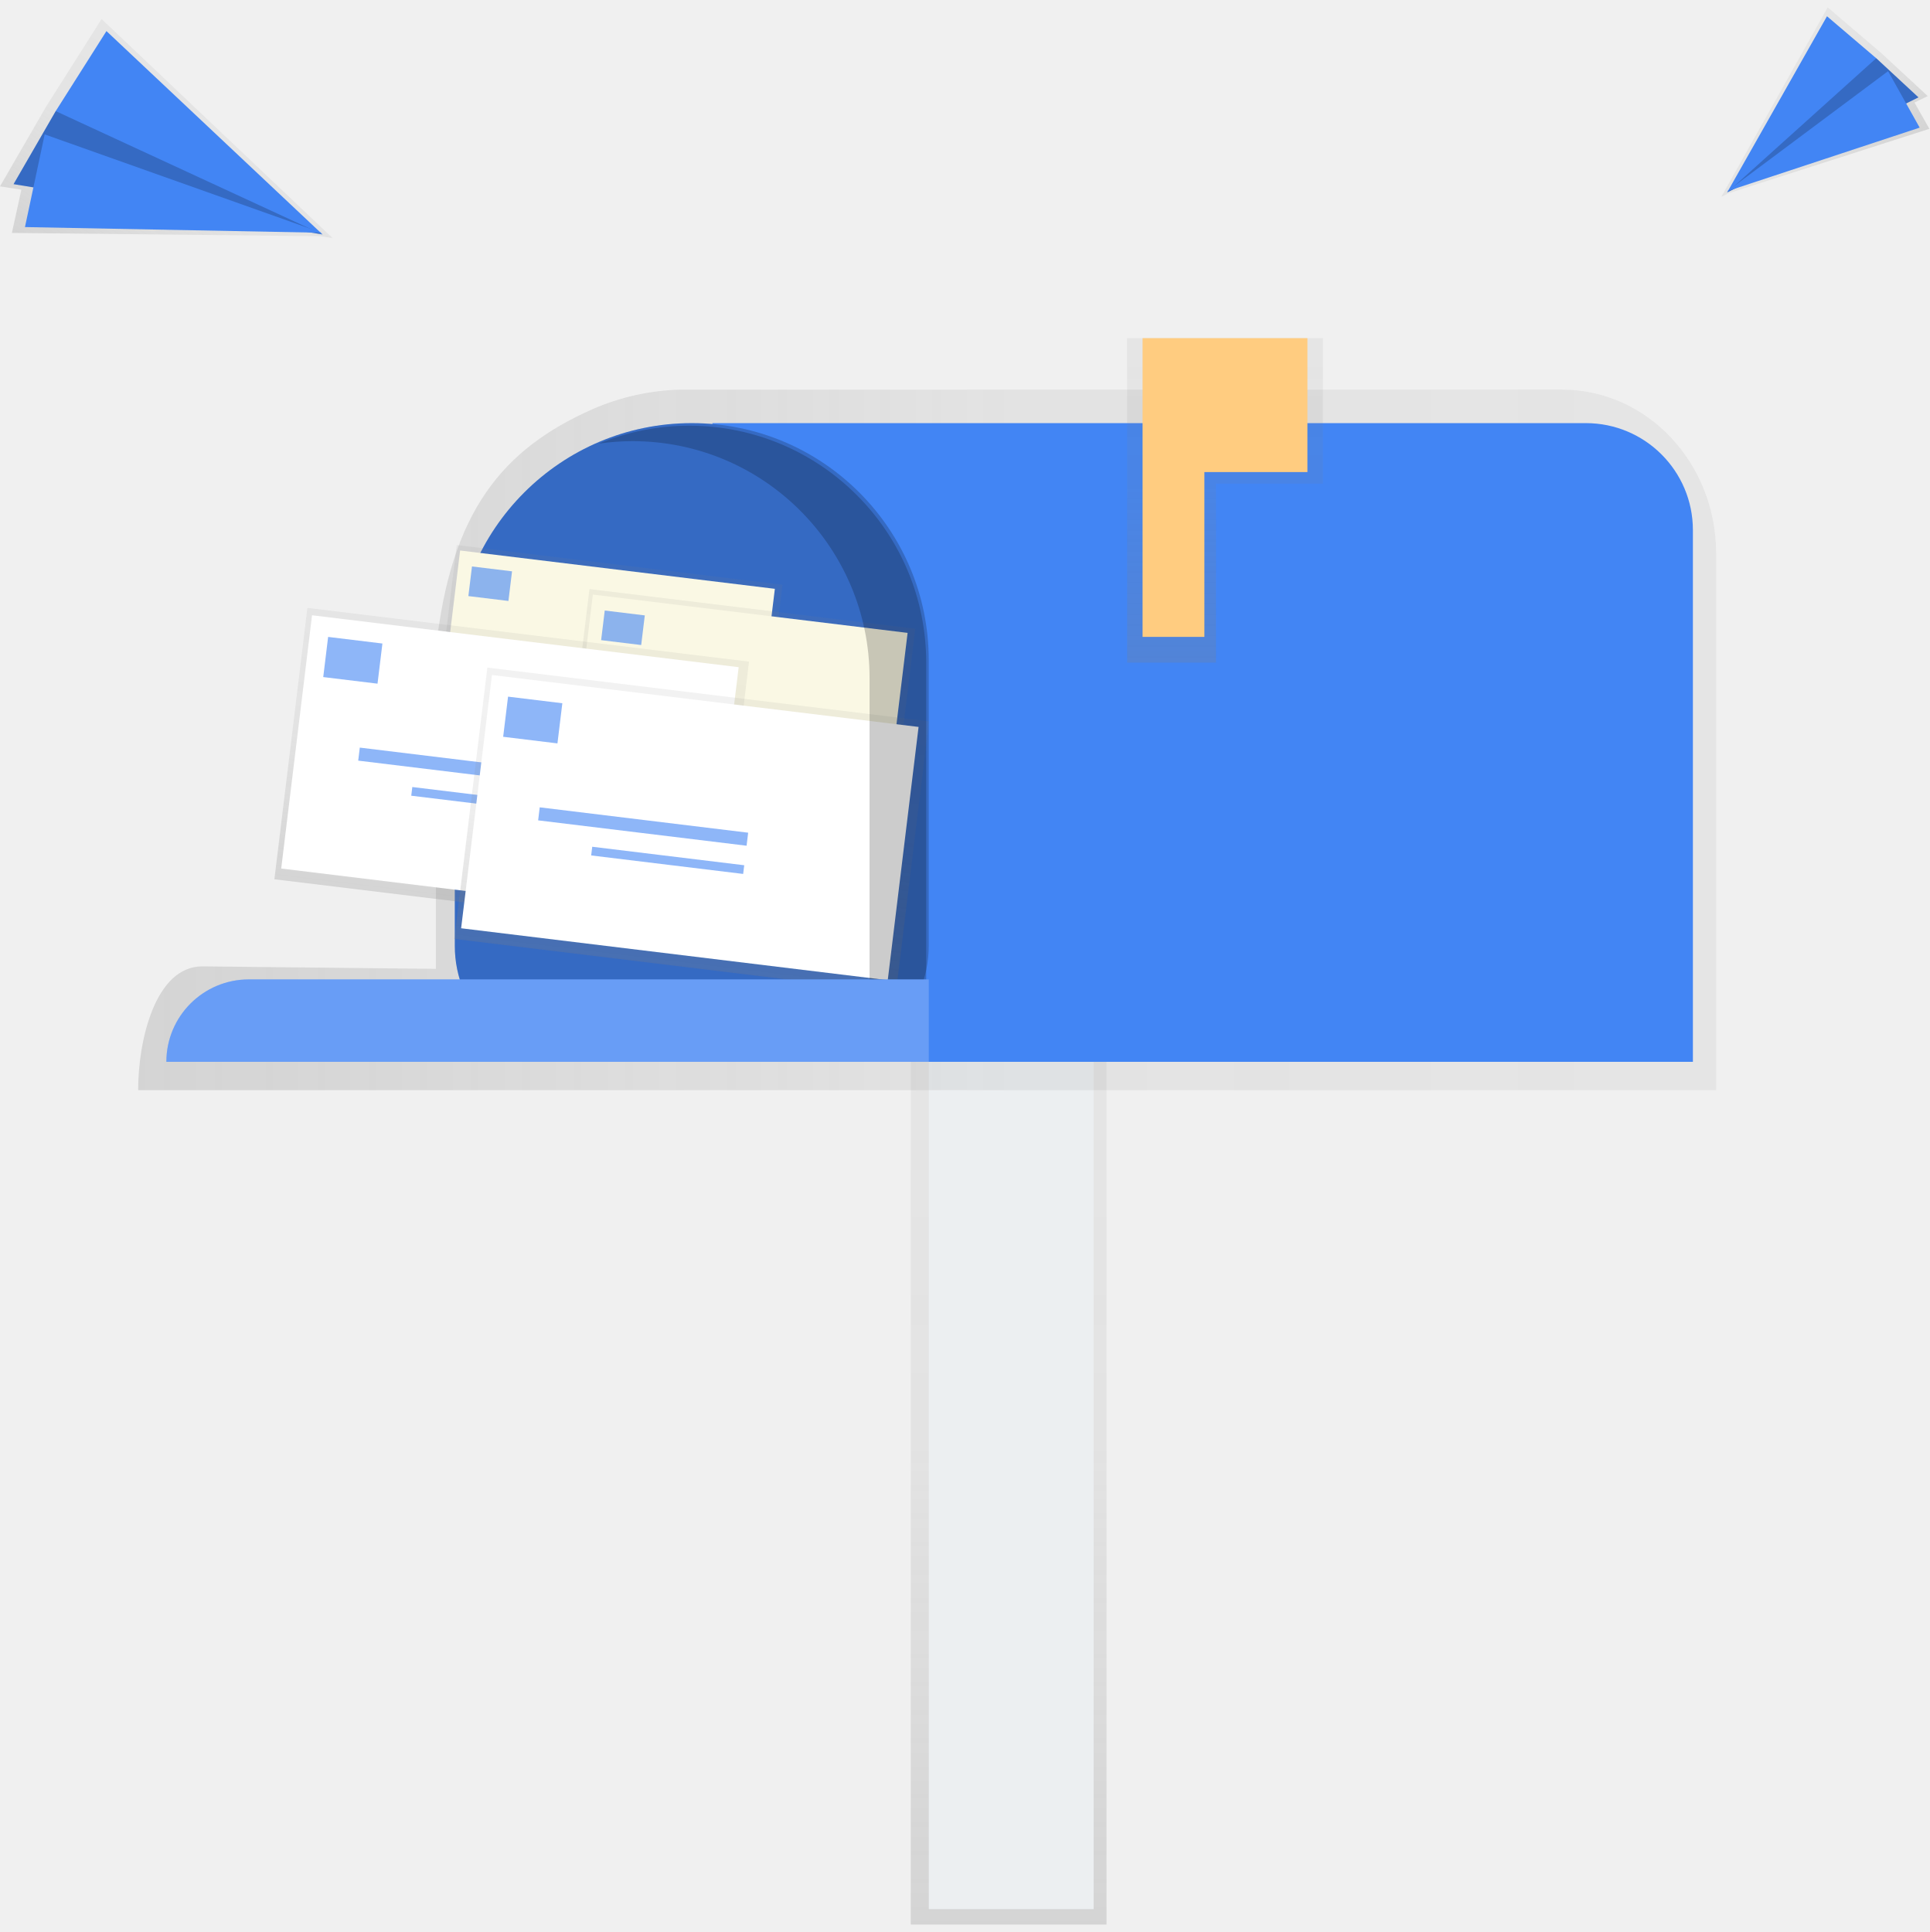
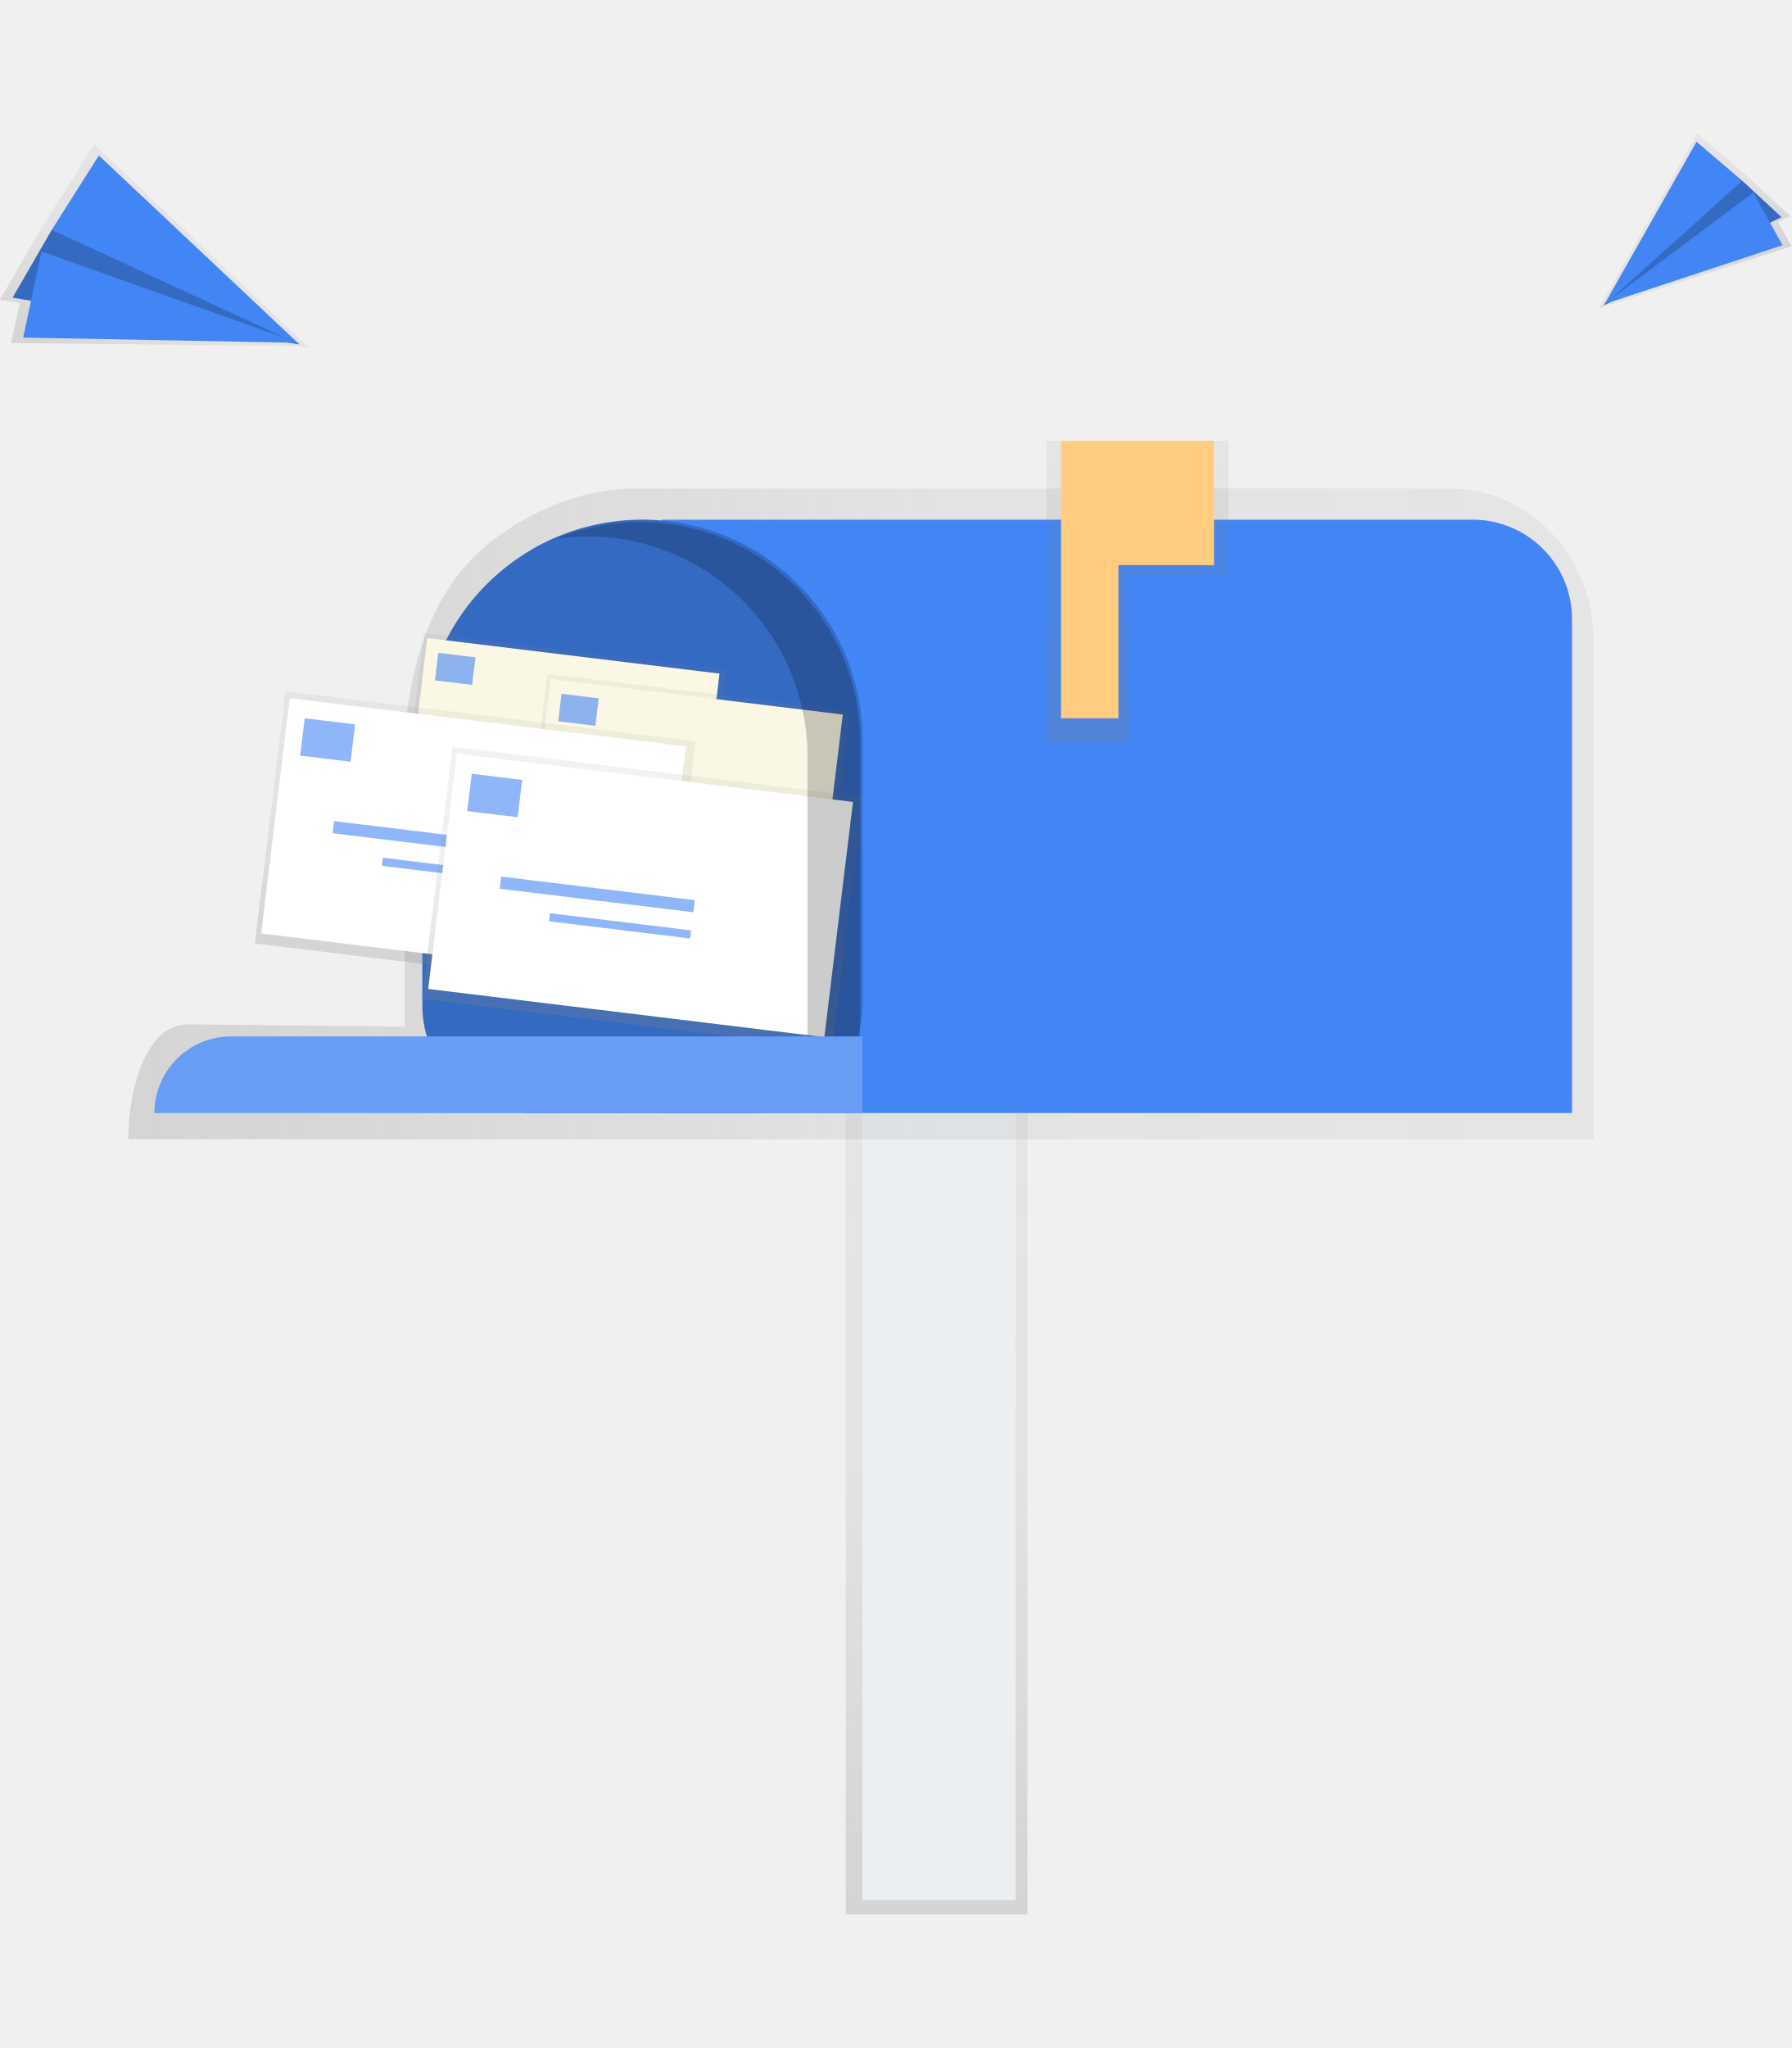
- <svg xmlns="http://www.w3.org/2000/svg" xmlns:xlink="http://www.w3.org/1999/xlink" id="b9950e65-c983-427f-969f-411e60d4718f" data-name="Layer 1" width="300.51" height="300.97" viewBox="0 0 733.51 728.97">
+ <svg xmlns="http://www.w3.org/2000/svg" xmlns:xlink="http://www.w3.org/1999/xlink" id="b9950e65-c983-427f-969f-411e60d4718f" data-name="Layer 1" width="350" height="400" viewBox="0 0 733.51 728.97">
  <defs>
    <linearGradient id="1e50e1f7-79f5-452b-a40c-a2d98084d9bb" x1="383.47" y1="728.97" x2="383.47" y2="400.92" gradientUnits="userSpaceOnUse">
      <stop offset="0" stop-color="gray" stop-opacity="0.25" />
      <stop offset="0.54" stop-color="gray" stop-opacity="0.12" />
      <stop offset="1" stop-color="gray" stop-opacity="0.1" />
    </linearGradient>
    <linearGradient id="065ea879-0bf6-43b6-9672-9e36e849f5ca" x1="238.26" y1="361.82" x2="838.21" y2="361.82" xlink:href="#1e50e1f7-79f5-452b-a40c-a2d98084d9bb" />
    <linearGradient id="459818a5-69c2-4f7f-8bb2-5507c3d29640" x1="465.73" y1="249.13" x2="465.73" y2="125.75" xlink:href="#1e50e1f7-79f5-452b-a40c-a2d98084d9bb" />
    <linearGradient id="2f211934-bfe1-48dc-bf69-4a6889a77622" x1="264.33" y1="382.43" x2="264.33" y2="305.75" gradientTransform="matrix(0, -1, -1, 0, 760.81, 597.66)" xlink:href="#1e50e1f7-79f5-452b-a40c-a2d98084d9bb" />
    <linearGradient id="fdaec826-1474-477a-aab7-79681abb65ed" x1="212.21" y1="392.96" x2="212.21" y2="316.28" gradientTransform="matrix(0, -1, -1, 0, 821.81, 562.29)" xlink:href="#1e50e1f7-79f5-452b-a40c-a2d98084d9bb" />
    <linearGradient id="230aae4a-4ba3-43a0-a33b-500e3dc2a25d" x1="295.6" y1="440.27" x2="295.6" y2="336.33" gradientTransform="matrix(0, -1, -1, 0, 768.63, 669.04)" xlink:href="#1e50e1f7-79f5-452b-a40c-a2d98084d9bb" />
    <linearGradient id="598da11b-697d-4f9c-9fd7-d6849a884081" x1="224.95" y1="454.54" x2="224.95" y2="350.6" gradientTransform="matrix(0, -1, -1, 0, 851.31, 621.1)" xlink:href="#1e50e1f7-79f5-452b-a40c-a2d98084d9bb" />
    <linearGradient id="1b1d52ac-2d33-4d8b-a499-27df2fc326e7" x1="627.39" y1="372.38" x2="627.39" y2="313.03" gradientTransform="matrix(-0.65, 0.76, 0.76, 0.65, 837.43, -649.66)" xlink:href="#1e50e1f7-79f5-452b-a40c-a2d98084d9bb" />
    <linearGradient id="72adf1b2-6031-4d64-80db-157af34e8b1b" x1="303.02" y1="618.34" x2="303.02" y2="531.38" gradientTransform="translate(117.27 -574.84) rotate(32.36)" xlink:href="#1e50e1f7-79f5-452b-a40c-a2d98084d9bb" />
  </defs>
  <rect x="346.26" y="400.92" width="74.42" height="328.05" fill="url(#1e50e1f7-79f5-452b-a40c-a2d98084d9bb)" />
  <rect x="353.11" y="400.92" width="62.67" height="322.18" fill="#eceff1" />
  <path d="M779.59,228.64H444.43A88.94,88.94,0,0,0,411,236.09c-34.07,15.1-53.9,38.8-59.5,91.36V448.88l-88.81-.94c-17.86,0-24.39,28.08-24.39,47.06H838.21V290.93C838.21,256.53,812,228.64,779.59,228.64Z" transform="translate(-185.78 -83.31)" fill="url(#065ea879-0bf6-43b6-9672-9e36e849f5ca)" />
  <path d="M270.85,158.06H602.93a40.68,40.68,0,0,1,40.68,40.68V400.92a0,0,0,0,1,0,0H270.85a0,0,0,0,1,0,0V158.06A0,0,0,0,1,270.85,158.06Z" fill="#4285f4" />
  <path d="M263,158.06h0a90.09,90.09,0,0,1,90.09,90.09V356.83A44.09,44.09,0,0,1,309,400.92H217a44.09,44.09,0,0,1-44.09-44.09V248.15A90.09,90.09,0,0,1,263,158.06Z" fill="#4285f4" />
  <path d="M263,158.06h0a90.09,90.09,0,0,1,90.09,90.09V356.83A44.09,44.09,0,0,1,309,400.92H217a44.09,44.09,0,0,1-44.09-44.09V248.15A90.09,90.09,0,0,1,263,158.06Z" opacity="0.2" />
  <polygon points="502.94 125.75 456.43 125.75 428.52 125.75 428.52 181.06 428.52 249.13 462.3 249.13 462.3 181.06 502.94 181.06 502.94 125.75" fill="url(#459818a5-69c2-4f7f-8bb2-5507c3d29640)" />
  <polygon points="497.06 125.75 457.89 125.75 434.39 125.75 434.39 176.67 434.39 239.34 457.89 239.34 457.89 176.67 497.06 176.67 497.06 125.75" fill="#ffcc80" />
  <rect x="378.38" y="270.95" width="76.68" height="124.77" transform="translate(-150.31 623.41) rotate(-83.06)" fill="url(#2f211934-bfe1-48dc-bf69-4a6889a77622)" />
  <rect x="380.44" y="272.35" width="71.56" height="120.54" transform="translate(-150.04 622.28) rotate(-83.06)" fill="#faf8e4" />
  <g opacity="0.6">
    <rect x="364.5" y="296.74" width="15.34" height="11.35" transform="translate(519.27 564.29) rotate(-173.06)" fill="#4285f4" />
    <rect x="373.69" y="330.46" width="58.89" height="3.68" transform="translate(577.37 627.57) rotate(-173.06)" fill="#4285f4" />
    <rect x="388.54" y="340.56" width="42.94" height="2.45" transform="translate(589.93 647.31) rotate(-173.06)" fill="#4285f4" />
  </g>
  <rect x="428.85" y="287.7" width="76.68" height="124.77" transform="translate(-122.57 688.23) rotate(-83.06)" fill="url(#fdaec826-1474-477a-aab7-79681abb65ed)" />
  <rect x="430.91" y="289.1" width="71.56" height="120.54" transform="translate(-122.3 687.11) rotate(-83.06)" fill="#faf8e4" />
  <g opacity="0.6">
    <rect x="414.96" y="313.49" width="15.34" height="11.35" transform="translate(617.81 603.77) rotate(-173.06)" fill="#4285f4" />
    <rect x="424.15" y="347.21" width="58.89" height="3.68" transform="translate(675.91 667.05) rotate(-173.06)" fill="#4285f4" />
    <rect x="439.01" y="357.31" width="42.94" height="2.45" transform="translate(688.46 686.79) rotate(-173.06)" fill="#4285f4" />
  </g>
  <rect x="328.36" y="288.88" width="103.94" height="169.12" transform="translate(-222.12 622.55) rotate(-83.06)" fill="url(#230aae4a-4ba3-43a0-a33b-500e3dc2a25d)" />
  <rect x="331.16" y="290.78" width="97.01" height="163.39" transform="translate(-221.75 621.02) rotate(-83.06)" fill="#fff" />
  <g opacity="0.6">
    <rect x="309.54" y="323.84" width="20.79" height="15.38" transform="translate(411.67 616) rotate(-173.06)" fill="#4285f4" />
    <rect x="322" y="369.54" width="79.83" height="4.99" transform="translate(490.42 701.78) rotate(-173.06)" fill="#4285f4" />
    <rect x="342.13" y="383.24" width="58.21" height="3.33" transform="translate(507.45 728.54) rotate(-173.06)" fill="#4285f4" />
  </g>
  <rect x="396.77" y="311.59" width="103.94" height="169.12" transform="translate(-184.52 710.41) rotate(-83.06)" fill="url(#598da11b-697d-4f9c-9fd7-d6849a884081)" />
  <rect x="399.56" y="313.48" width="97.01" height="163.39" transform="translate(-184.15 708.89) rotate(-83.06)" fill="#fff" />
  <g opacity="0.6">
    <rect x="377.95" y="346.55" width="20.79" height="15.38" transform="translate(545.24 669.52) rotate(-173.06)" fill="#4285f4" />
    <rect x="390.41" y="392.25" width="79.83" height="4.99" transform="translate(623.99 755.3) rotate(-173.06)" fill="#4285f4" />
    <rect x="410.54" y="405.94" width="58.21" height="3.33" transform="translate(641.02 782.05) rotate(-173.06)" fill="#4285f4" />
  </g>
  <path d="M447.82,242.35h0a89.8,89.8,0,0,0-34.35,6.8,90.77,90.77,0,0,1,12.81-.92h0a90.09,90.09,0,0,1,90.09,90.09v143h21.54V332.44A90.09,90.09,0,0,0,447.82,242.35Z" transform="translate(-185.78 -83.31)" opacity="0.2" />
  <path d="M94.59,369.58H353.11a0,0,0,0,1,0,0v31.34a0,0,0,0,1,0,0H63.25a0,0,0,0,1,0,0v0A31.34,31.34,0,0,1,94.59,369.58Z" fill="#4285f4" />
  <path d="M94.59,369.58H353.11a0,0,0,0,1,0,0v31.34a0,0,0,0,1,0,0H63.25a0,0,0,0,1,0,0v0A31.34,31.34,0,0,1,94.59,369.58Z" fill="#fff" opacity="0.2" />
  <polygon points="657.37 70.58 654.4 72.03 654.74 71.42 654.48 71.5 654.85 71.23 694.87 0 715.33 17.45 732.89 33.7 727.85 36.16 733.51 46.15 657.37 70.58" fill="url(#1b1d52ac-2d33-4d8b-a499-27df2fc326e7)" />
  <polygon points="713.31 19.31 729.35 34.19 656.63 70.34 695.33 20.74 713.31 19.31" fill="#4285f4" />
  <polygon points="713.31 19.31 729.35 34.19 656.63 70.34 695.33 20.74 713.31 19.31" opacity="0.2" />
  <polygon points="694.59 3.35 656.63 70.34 713.31 19.31 694.59 3.35" fill="#4285f4" />
  <polygon points="729.82 45.7 656.71 69.85 717.82 24.23 729.82 45.7" fill="#4285f4" />
  <polygon points="121.67 86.97 126.45 87.71 125.71 87.01 126.12 87.01 125.48 86.79 38.62 4.42 17.54 37.69 0 68.04 8.12 69.3 4.52 85.74 121.67 86.97" fill="url(#72adf1b2-6031-4d64-80db-157af34e8b1b)" />
  <polygon points="21.18 39.42 5.16 67.19 122.6 86.31 46.96 33.64 21.18 39.42" fill="#4285f4" />
  <polygon points="21.18 39.42 5.16 67.19 122.6 86.31 46.96 33.64 21.18 39.42" opacity="0.2" />
  <polygon points="40.47 8.99 122.6 86.31 21.18 39.42 40.47 8.99" fill="#4285f4" />
  <polygon points="9.49 83.51 122.28 85.67 16.99 48.27 9.49 83.51" fill="#4285f4" />
</svg>
